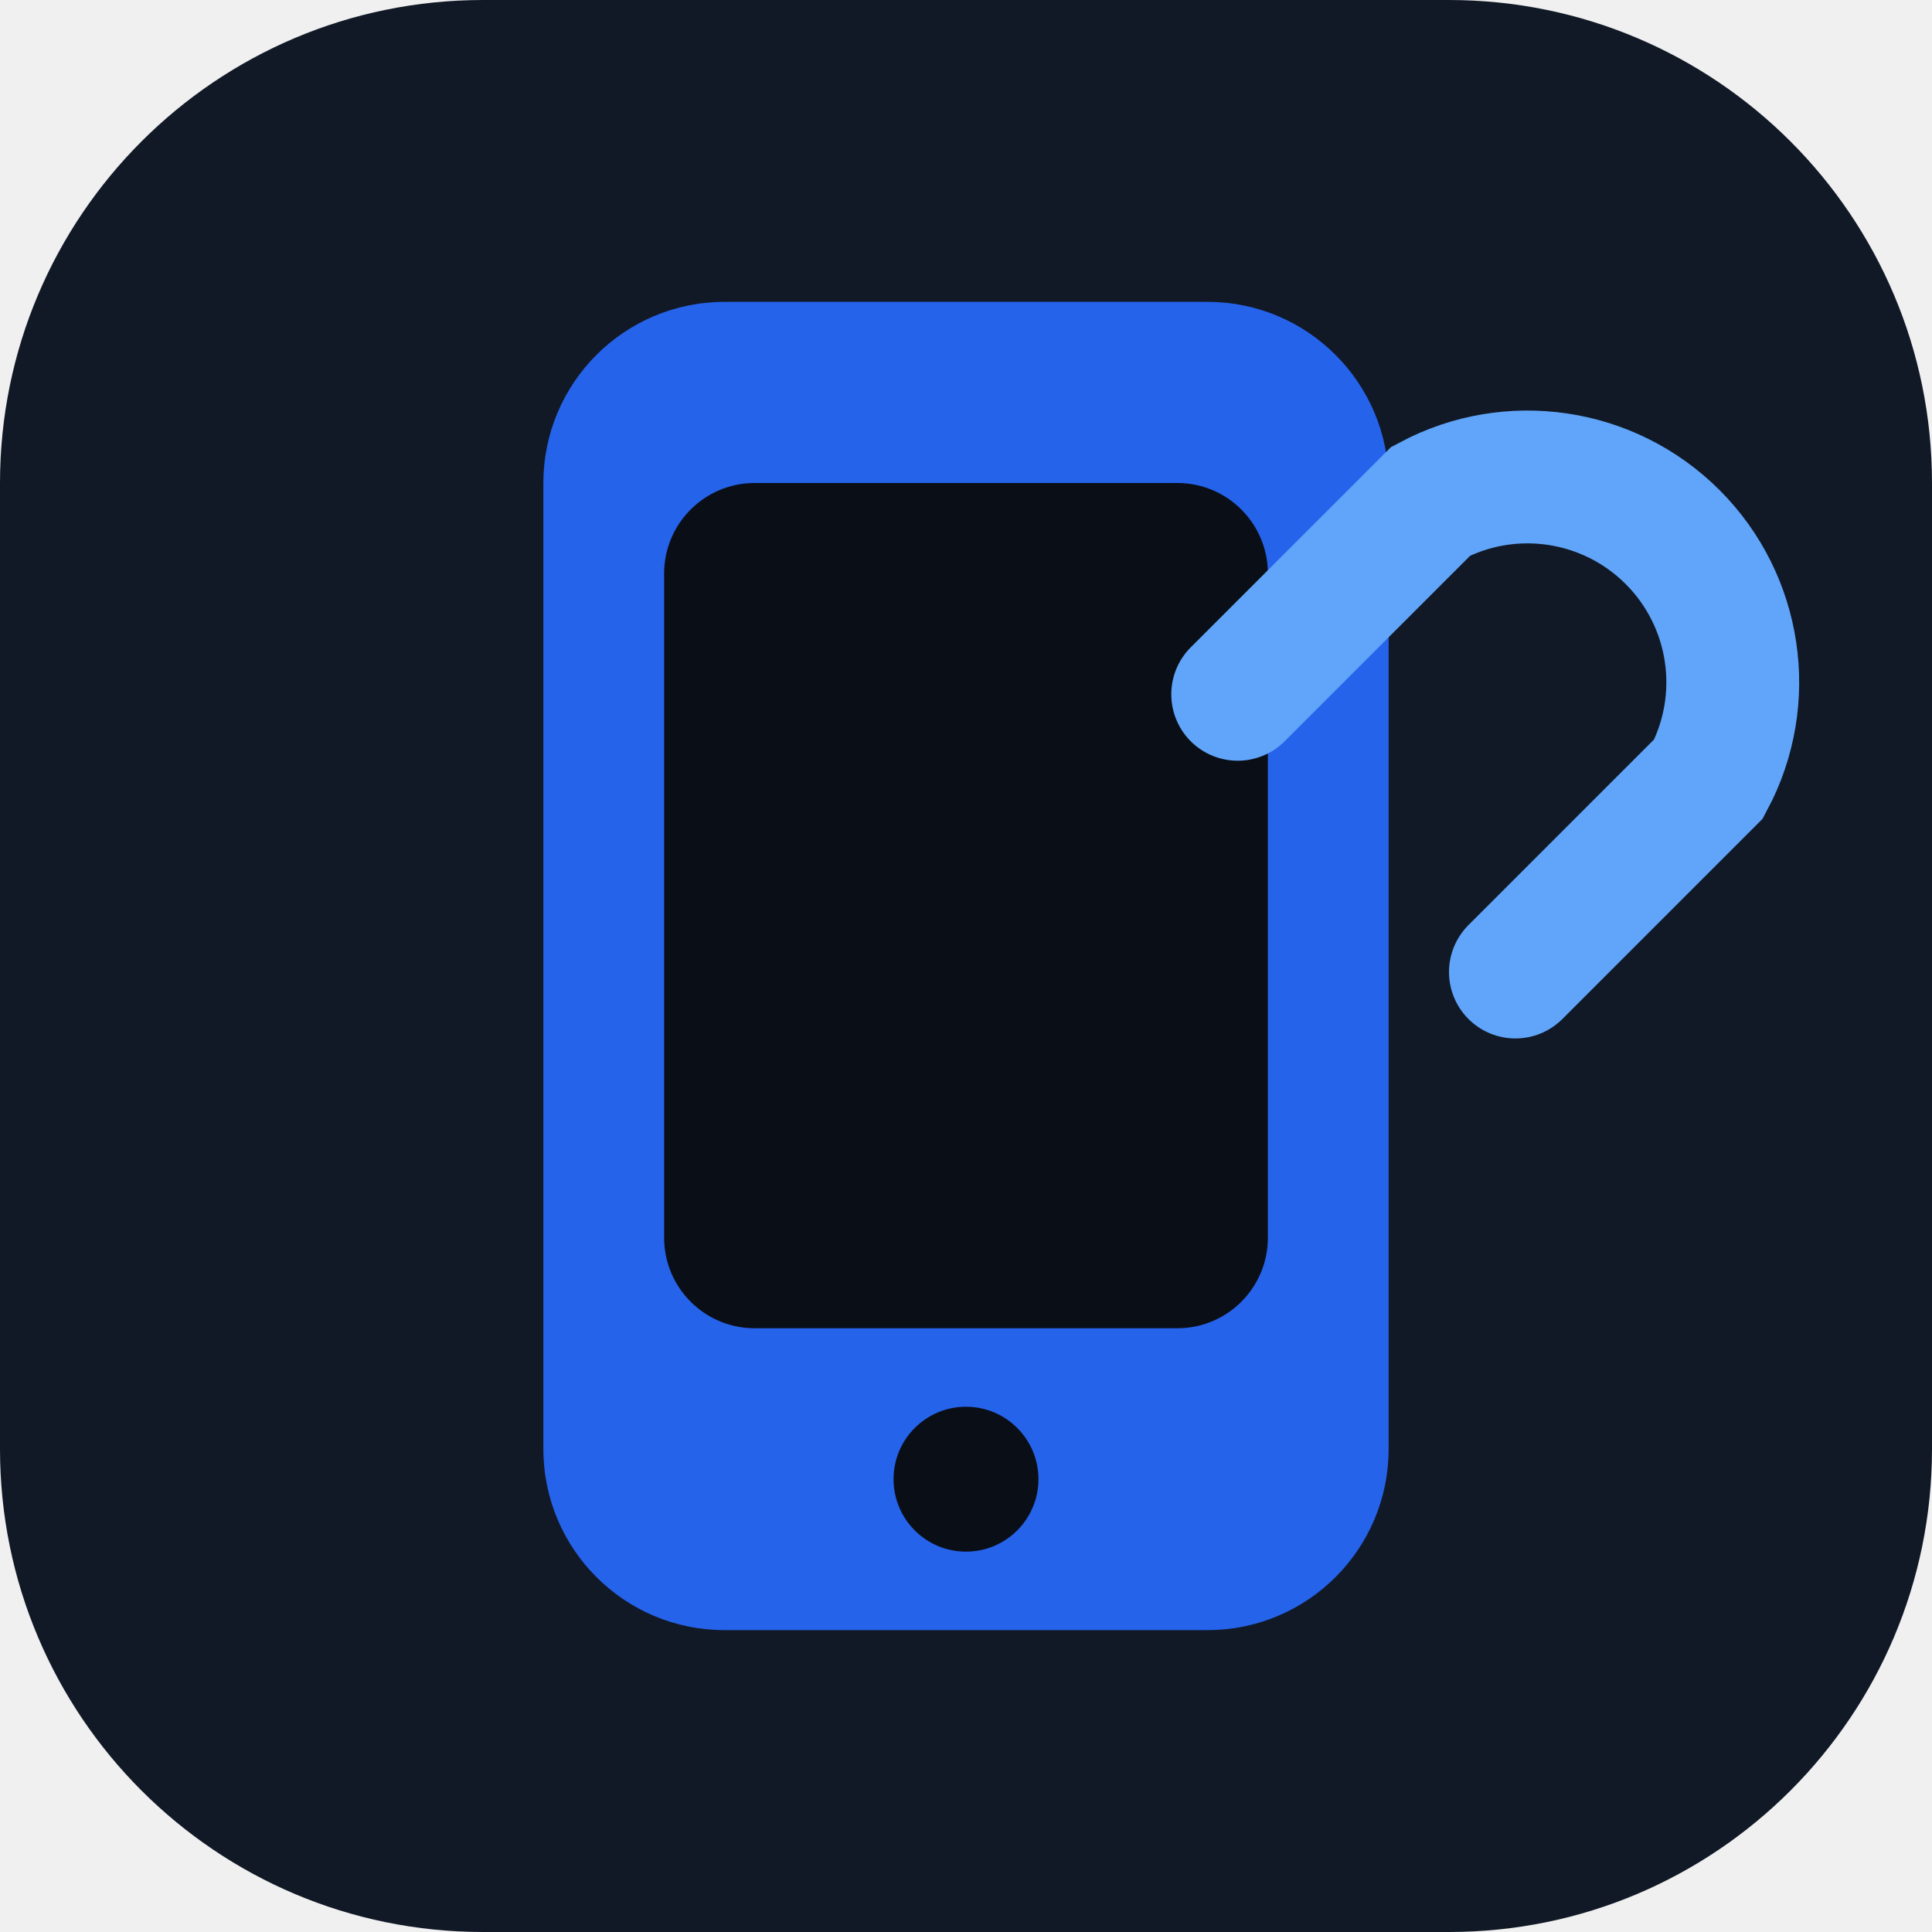
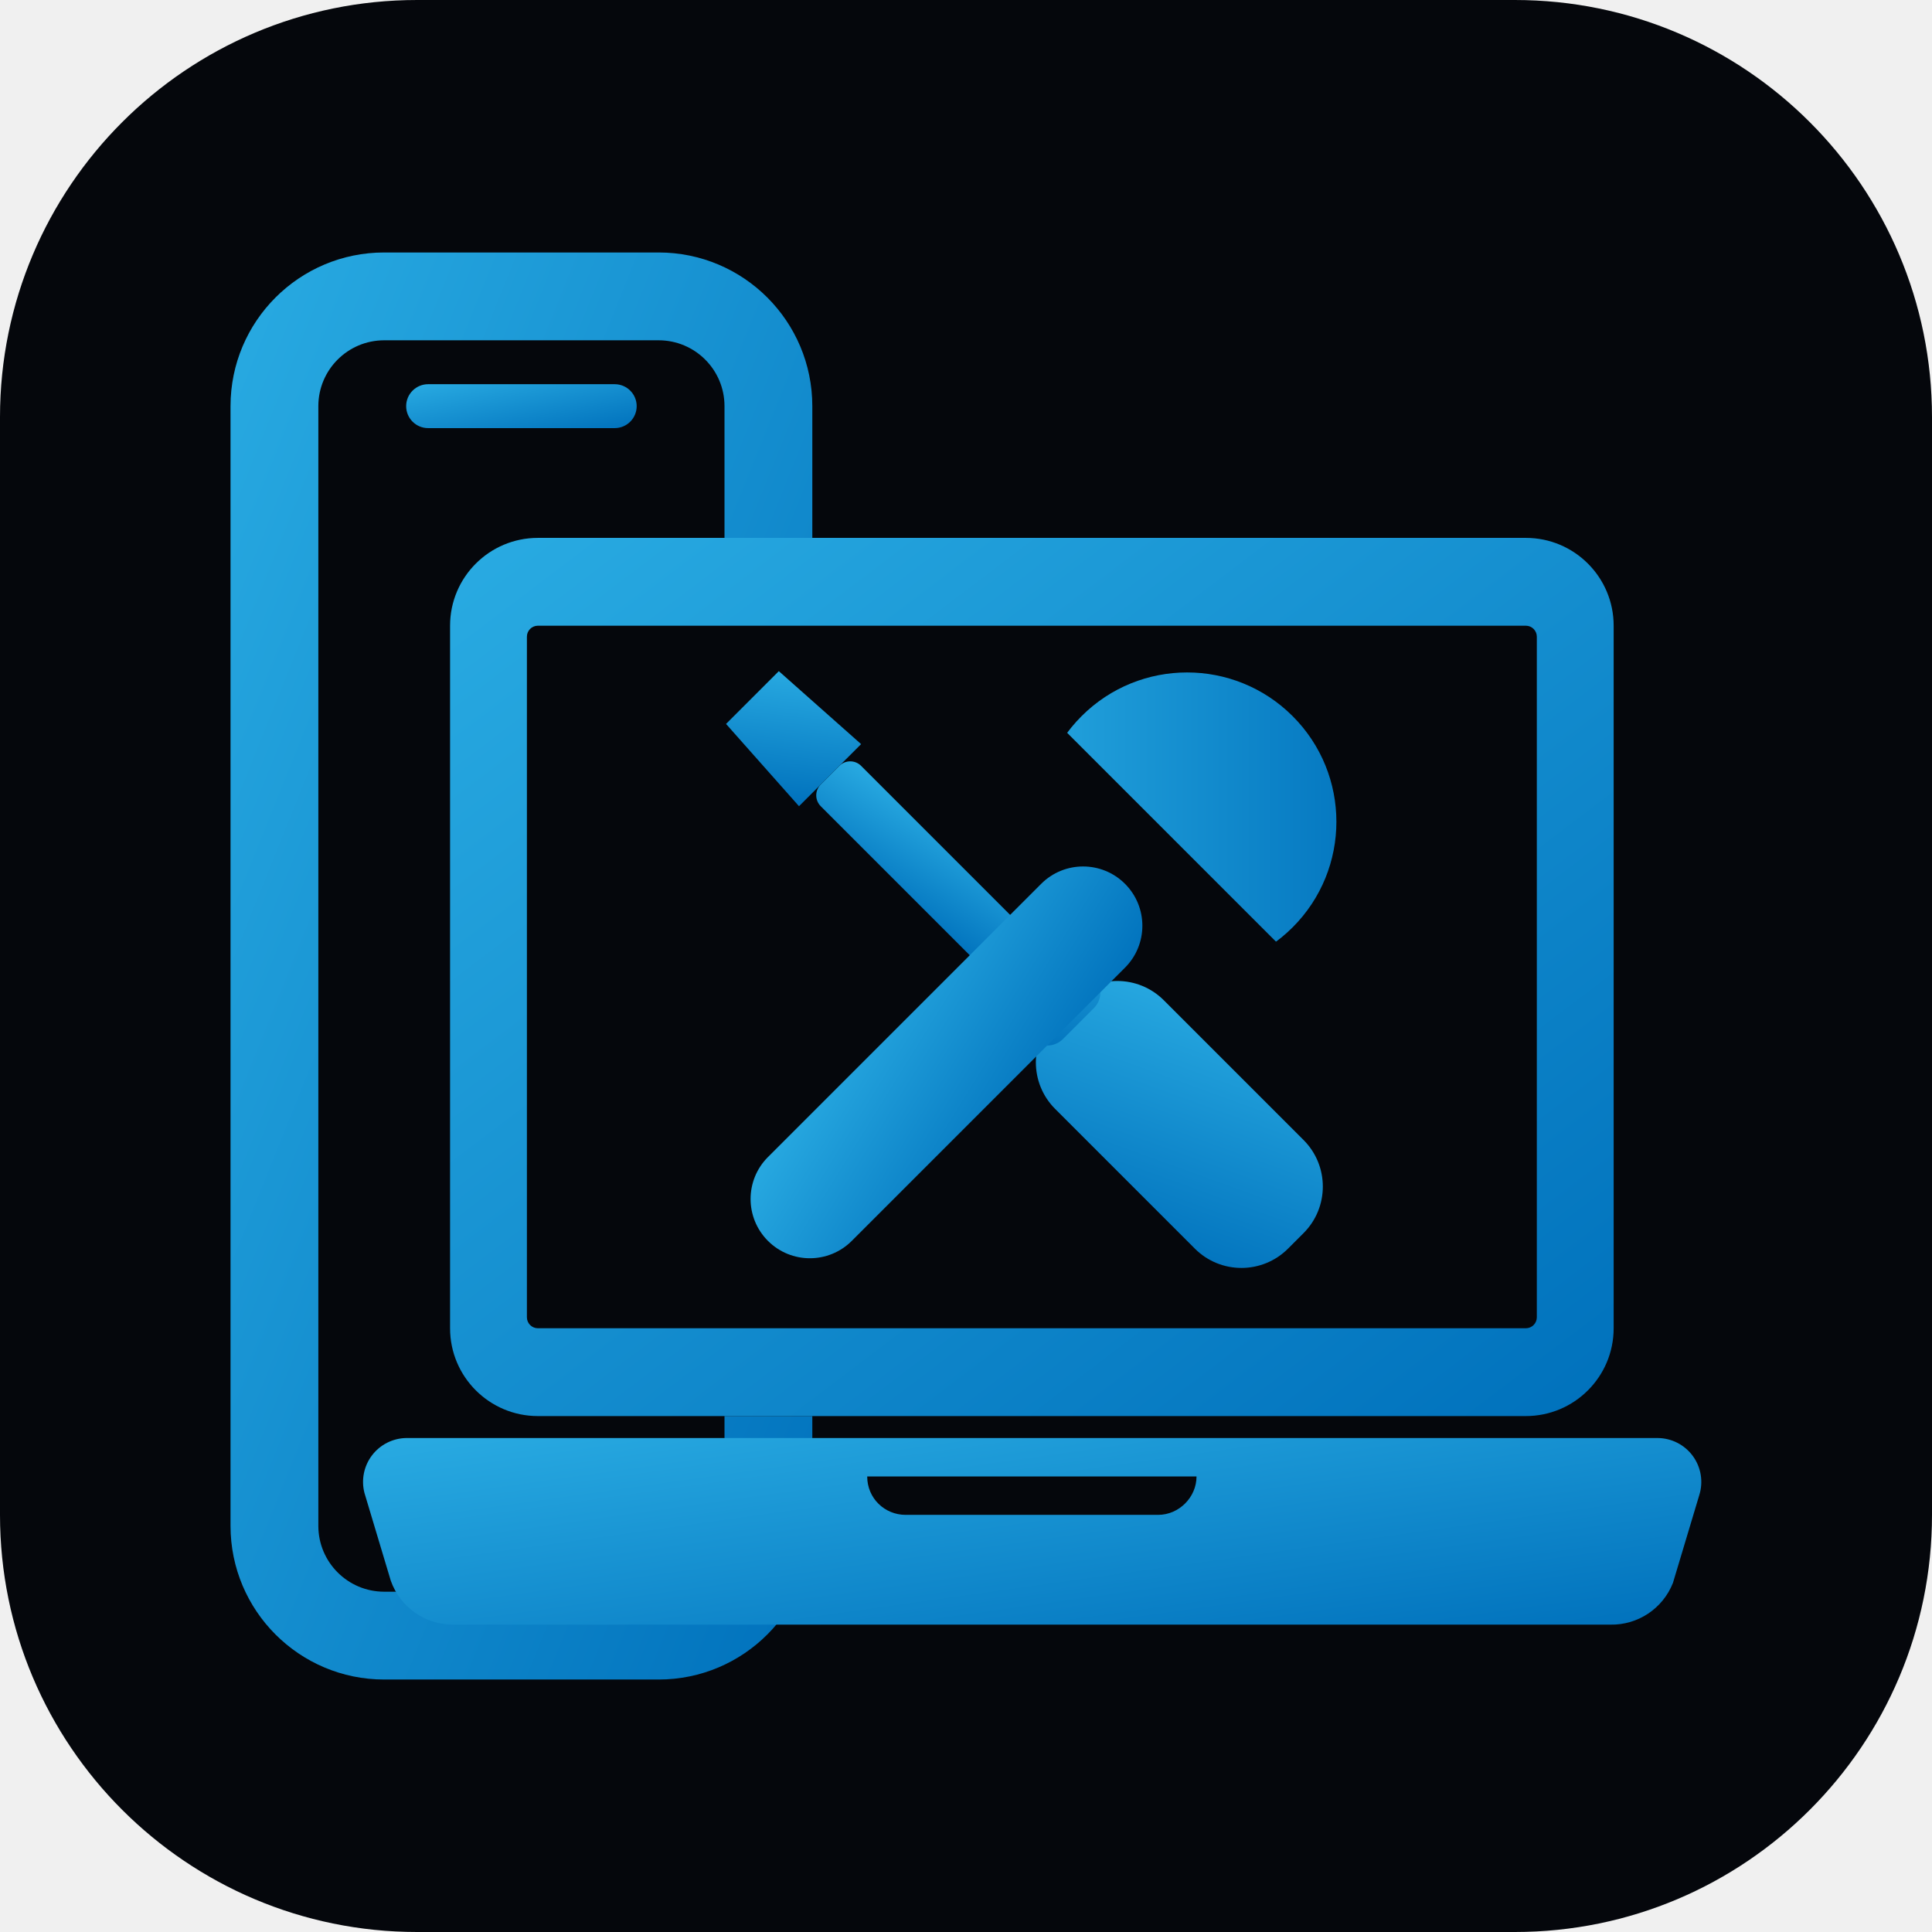
- <svg xmlns="http://www.w3.org/2000/svg" viewBox="0 0 32 32">
-   <rect width="32" height="32" rx="8" fill="#111927" />
-   <rect x="9" y="5" width="14" height="22" rx="3" fill="#2563eb" />
-   <rect x="11" y="8" width="10" height="14" rx="1.5" fill="#0a0e17" />
-   <circle cx="16" cy="24.5" r="1.2" fill="#0a0e17" />
-   <path d="M20.5 11.5l3.2-3.2a3.4 3.4 0 014.6 4.6l-3.2 3.2" stroke="#60a5fa" stroke-width="2.2" stroke-linecap="round" fill="none" />
+ <svg xmlns="http://www.w3.org/2000/svg" viewBox="0 0 176 176" role="img" aria-label="Io Riparo">
+   <defs>
+     <linearGradient id="b" x1="0" y1="0" x2="1" y2="1">
+       <stop offset="0" stop-color="#29abe2" />
+       <stop offset="1" stop-color="#0071bc" />
+     </linearGradient>
+     <mask id="g">
+       <rect x="-40" y="-40" width="80" height="80" fill="#fff" />
+       <circle cx="0" cy="0" r="7.4" fill="#000" />
+       <path d="M4 -13.5h14v27H4z" fill="#000" />
+     </mask>
+   </defs>
+   <rect width="176" height="176" rx="38" fill="#05070c" />
+   <g transform="translate(21 23)" fill="url(#b)">
+     <path d="M14 0h25a14 14 0 0 1 14 14v102a14 14 0 0 1-14 14H14A14 14 0 0 1 0 116V14A14 14 0 0 1 14 0zm0 8a6 6 0 0 0-6 6v102a6 6 0 0 0 6 6h25a6 6 0 0 0 6-6V14a6 6 0 0 0-6-6z" />
+     <rect x="16" y="12" width="21" height="4" rx="2" />
+     <circle cx="26.5" cy="115" r="4.6" />
+     <rect x="20" y="26" width="106" height="80" rx="8" fill="#05070c" />
+     <path d="M28 26h90a8 8 0 0 1 8 8v64a8 8 0 0 1-8 8H28a8 8 0 0 1-8-8V34a8 8 0 0 1 8-8zm0 8a1 1 0 0 0-1 1v62a1 1 0 0 0 1 1h90a1 1 0 0 0 1-1V35a1 1 0 0 0-1-1z" />
+     <path d="M16 108h114a4 4 0 0 1 3.8 5.2l-2.4 8A6 6 0 0 1 125.7 125H20.3a6 6 0 0 1-5.7-4l-2.4-8A4 4 0 0 1 16 108zm42 3.5c0 2 1.6 3.5 3.5 3.5h23c1.9 0 3.5-1.6 3.5-3.5z" />
+     <g transform="translate(73 66)">
+       <g transform="rotate(45)">
+         <rect x="4" y="-7" width="30" height="14" rx="6" />
+         <rect x="-4" y="-4" width="10" height="8" rx="2" />
+         <rect x="-26" y="-2.6" width="23" height="5.2" rx="1.4" />
+         <path d="M-36 -3.4l10-.6v8l-10-.6z" />
+       </g>
+       <g transform="rotate(-45)">
+         <rect x="-34" y="-5.4" width="46" height="10.8" rx="5.4" />
+         <circle cx="20" cy="0" r="13.6" mask="url(#g)" />
+       </g>
+     </g>
+   </g>
</svg>
